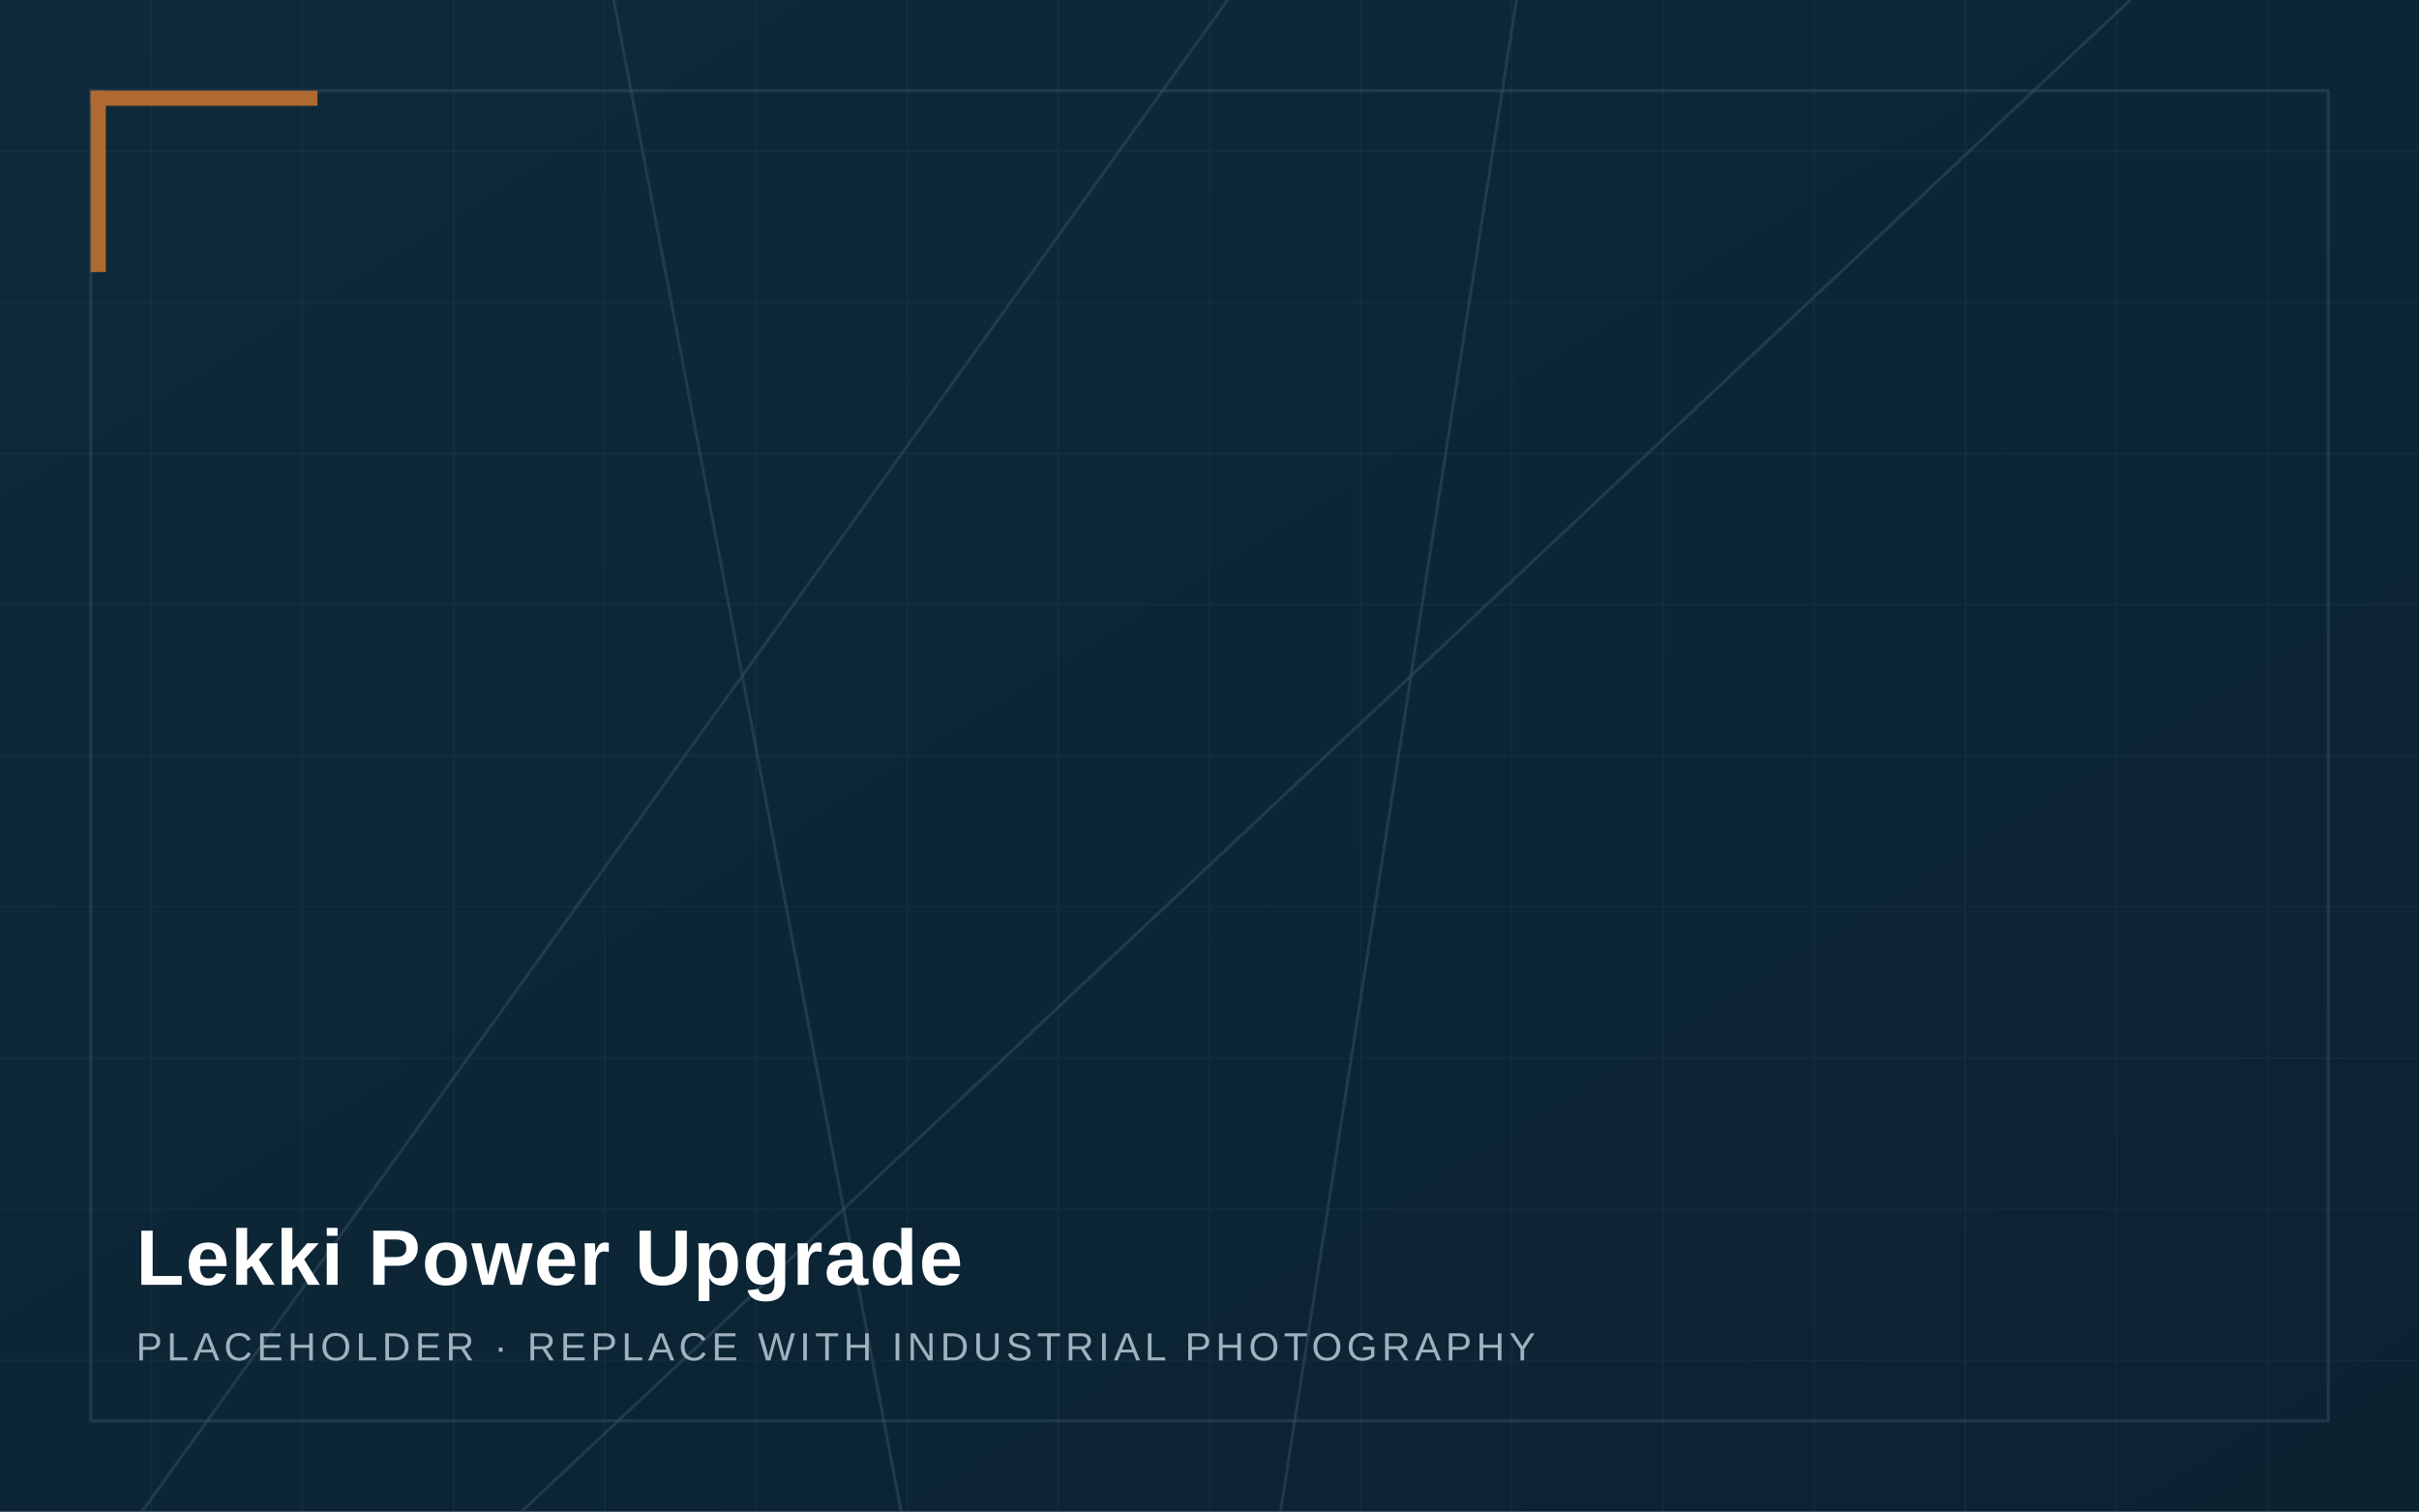
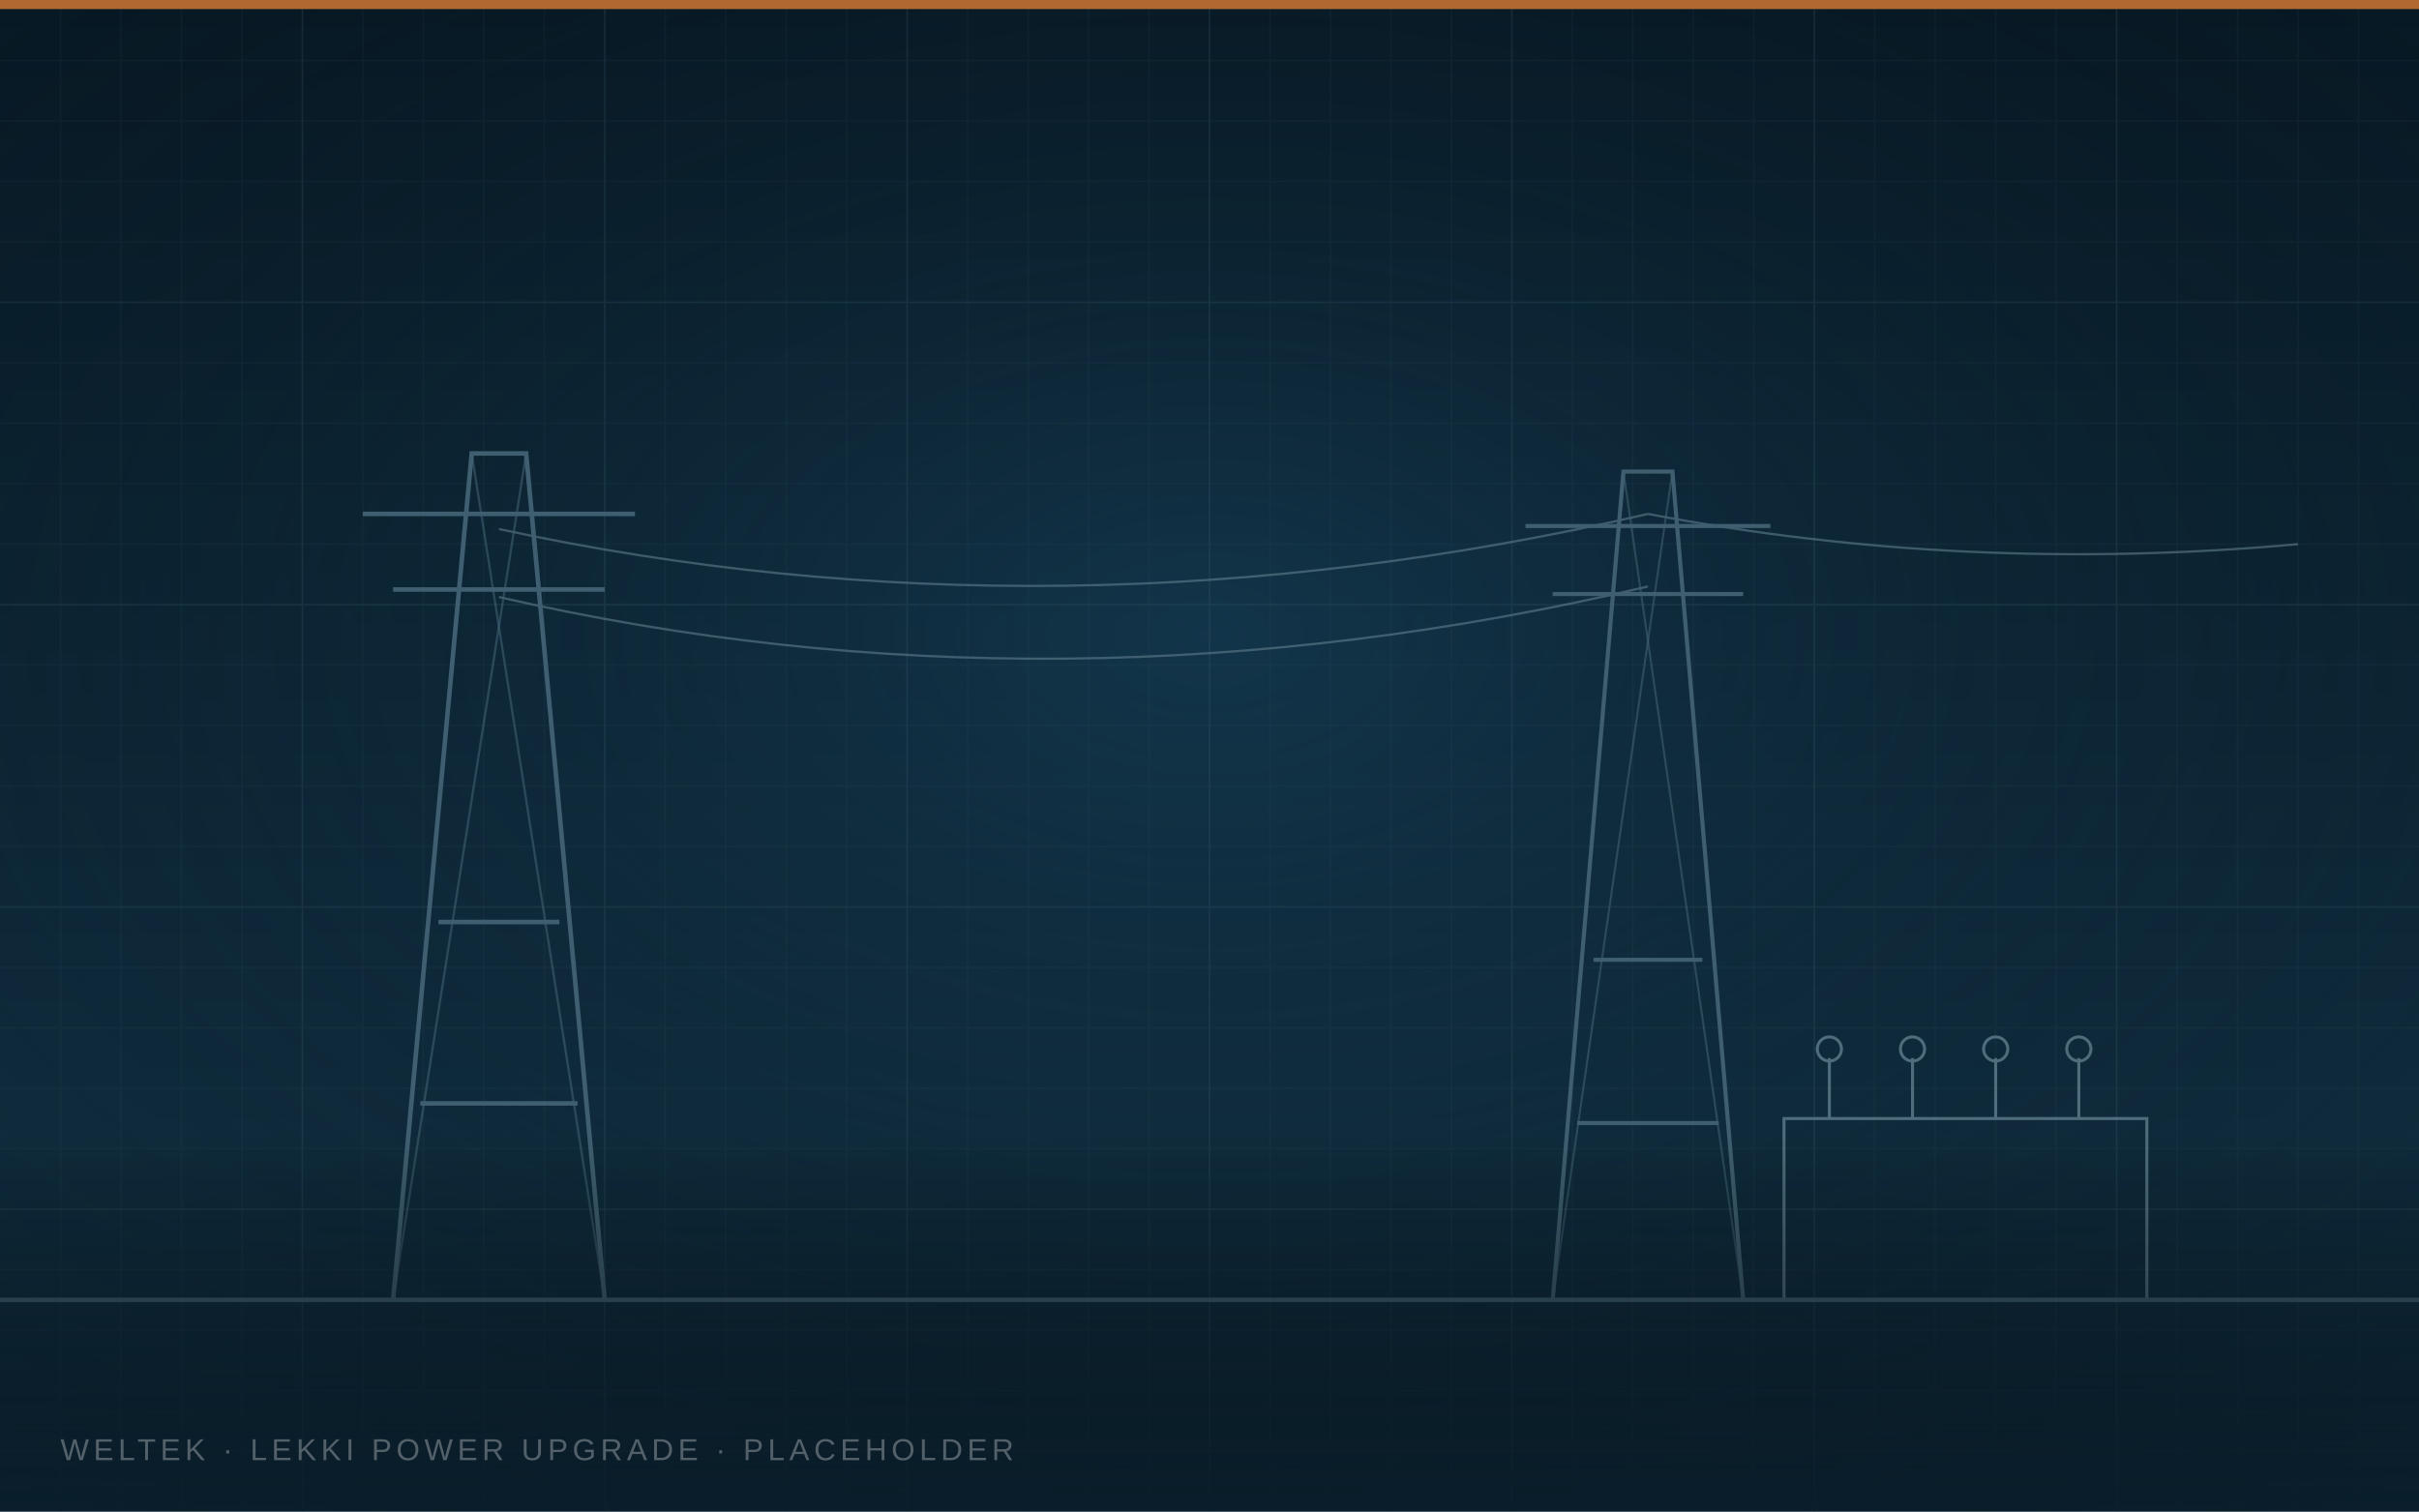
- <svg xmlns="http://www.w3.org/2000/svg" viewBox="0 0 1600 1000" width="1600" height="1000" role="img" aria-label="Lekki Power Upgrade placeholder">
-   <rect width="1600" height="1000" fill="#0e2a3b" />
-   <rect width="1600" height="1000" fill="url(#vg)" />
-   <g stroke="#33505f" stroke-width="1" opacity="0.18">
-     <line x1="100" y1="0" x2="100" y2="1000" />
-     <line x1="200" y1="0" x2="200" y2="1000" />
-     <line x1="300" y1="0" x2="300" y2="1000" />
-     <line x1="400" y1="0" x2="400" y2="1000" />
-     <line x1="500" y1="0" x2="500" y2="1000" />
-     <line x1="600" y1="0" x2="600" y2="1000" />
-     <line x1="700" y1="0" x2="700" y2="1000" />
-     <line x1="800" y1="0" x2="800" y2="1000" />
-     <line x1="900" y1="0" x2="900" y2="1000" />
-     <line x1="1000" y1="0" x2="1000" y2="1000" />
-     <line x1="1100" y1="0" x2="1100" y2="1000" />
-     <line x1="1200" y1="0" x2="1200" y2="1000" />
-     <line x1="1300" y1="0" x2="1300" y2="1000" />
-     <line x1="1400" y1="0" x2="1400" y2="1000" />
-     <line x1="1500" y1="0" x2="1500" y2="1000" />
-     <line x1="0" y1="100" x2="1600" y2="100" />
-     <line x1="0" y1="200" x2="1600" y2="200" />
-     <line x1="0" y1="300" x2="1600" y2="300" />
-     <line x1="0" y1="400" x2="1600" y2="400" />
-     <line x1="0" y1="500" x2="1600" y2="500" />
-     <line x1="0" y1="600" x2="1600" y2="600" />
-     <line x1="0" y1="700" x2="1600" y2="700" />
-     <line x1="0" y1="800" x2="1600" y2="800" />
-     <line x1="0" y1="900" x2="1600" y2="900" />
-   </g>
-   <g>
-     <line x1="1003" y1="0" x2="847" y2="1000" stroke="#33505f" stroke-width="2" opacity="0.5" />
-     <line x1="406" y1="0" x2="596" y2="1000" stroke="#33505f" stroke-width="2" opacity="0.5" />
-     <line x1="1409" y1="0" x2="345" y2="1000" stroke="#33505f" stroke-width="2" opacity="0.5" />
-     <line x1="812" y1="0" x2="94" y2="1000" stroke="#33505f" stroke-width="2" opacity="0.5" />
-   </g>
-   <rect x="60" y="60" width="1480" height="880" fill="none" stroke="#33505f" stroke-width="2" opacity="0.5" />
-   <rect x="60" y="60" width="150" height="10" fill="#b0692f" />
-   <rect x="60" y="60" width="10" height="120" fill="#b0692f" />
-   <text x="90" y="850" fill="#ffffff" font-family="Archivo, Arial, sans-serif" font-size="52" font-weight="700" letter-spacing="1">Lekki Power Upgrade</text>
-   <text x="90" y="900" fill="#9fb2bd" font-family="Arial, sans-serif" font-size="26" letter-spacing="3">PLACEHOLDER · REPLACE WITH INDUSTRIAL PHOTOGRAPHY</text>
+ <svg xmlns="http://www.w3.org/2000/svg" viewBox="0 0 1600 1000" width="1600" height="1000" role="img" aria-label="Lekki power upgrade">
  <defs>
-     <linearGradient id="vg" x1="0" y1="0" x2="1" y2="1">
-       <stop offset="0" stop-color="#0e2a3b" />
-       <stop offset="1" stop-color="#0b2231" />
+     <linearGradient id="sky" x1="0" y1="0" x2="0" y2="1">
+       <stop offset="0" stop-color="#081a26" />
+       <stop offset="0.55" stop-color="#0e2a3b" />
+       <stop offset="1" stop-color="#123448" />
+     </linearGradient>
+     <radialGradient id="glow" cx="0.5" cy="0.42" r="0.75">
+       <stop offset="0" stop-color="#17415a" stop-opacity="0.55" />
+       <stop offset="1" stop-color="#000000" stop-opacity="0" />
+     </radialGradient>
+     <linearGradient id="vig" x1="0" y1="0" x2="0" y2="1">
+       <stop offset="0" stop-color="#000" stop-opacity="0" />
+       <stop offset="0.75" stop-color="#000" stop-opacity="0" />
+       <stop offset="1" stop-color="#081a26" stop-opacity="0.85" />
    </linearGradient>
  </defs>
+   <rect width="1600" height="1000" fill="url(#sky)" />
+   <rect width="1600" height="1000" fill="url(#glow)" />
+   <path d="M40 0V1000 M80 0V1000 M120 0V1000 M160 0V1000 M200 0V1000 M240 0V1000 M280 0V1000 M320 0V1000 M360 0V1000 M400 0V1000 M440 0V1000 M480 0V1000 M520 0V1000 M560 0V1000 M600 0V1000 M640 0V1000 M680 0V1000 M720 0V1000 M760 0V1000 M800 0V1000 M840 0V1000 M880 0V1000 M920 0V1000 M960 0V1000 M1000 0V1000 M1040 0V1000 M1080 0V1000 M1120 0V1000 M1160 0V1000 M1200 0V1000 M1240 0V1000 M1280 0V1000 M1320 0V1000 M1360 0V1000 M1400 0V1000 M1440 0V1000 M1480 0V1000 M1520 0V1000 M1560 0V1000 M0 40H1600 M0 80H1600 M0 120H1600 M0 160H1600 M0 200H1600 M0 240H1600 M0 280H1600 M0 320H1600 M0 360H1600 M0 400H1600 M0 440H1600 M0 480H1600 M0 520H1600 M0 560H1600 M0 600H1600 M0 640H1600 M0 680H1600 M0 720H1600 M0 760H1600 M0 800H1600 M0 840H1600 M0 880H1600 M0 920H1600 M0 960H1600" stroke="#3f5f70" stroke-width="1" opacity="0.10" />
+   <path d="M200 0V1000 M400 0V1000 M600 0V1000 M800 0V1000 M1000 0V1000 M1200 0V1000 M1400 0V1000 M0 200H1600 M0 400H1600 M0 600H1600 M0 800H1600" stroke="#3f5f70" stroke-width="1" opacity="0.16" />
+   <g stroke="#5f7d8c" stroke-width="1.5" opacity="0.6" fill="none">
+     <path d="M330 350 Q 700 430 1090 340" />
+     <path d="M330 395 Q 700 480 1090 388" />
+     <path d="M1090 340 Q 1300 380 1520 360" />
+   </g>
+   <g stroke="#3f5f70" stroke-width="3" fill="none">
+     <path d="M260 860 L312 300 L348 300 L400 860" />
+     <path d="M278 730 H382" />
+     <path d="M290 610 H370" />
+     <path d="M240 340 H420" />
+     <path d="M260 390 H400" />
+     <path d="M260 860 L348 300" stroke-width="1.5" opacity="0.6" />
+     <path d="M400 860 L312 300" stroke-width="1.5" opacity="0.6" />
+   </g>
+   <g stroke="#3f5f70" stroke-width="2.7" fill="none">
+     <path d="M1027 860 L1073.8 312 L1106.2 312 L1153 860" />
+     <path d="M1043.2 743 H1136.8" />
+     <path d="M1054 635 H1126" />
+     <path d="M1009 348 H1171" />
+     <path d="M1027 393 H1153" />
+     <path d="M1027 860 L1106.2 312" stroke-width="1.35" opacity="0.6" />
+     <path d="M1153 860 L1073.8 312" stroke-width="1.35" opacity="0.6" />
+   </g>
+   <g stroke="#5f7d8c" stroke-width="2" opacity="0.8">
+     <rect x="1180" y="740" width="240" height="120" fill="none" />
+     <line x1="1210" y1="740" x2="1210" y2="700" />
+     <circle cx="1210" cy="694" r="8" fill="none" />
+     <line x1="1265" y1="740" x2="1265" y2="700" />
+     <circle cx="1265" cy="694" r="8" fill="none" />
+     <line x1="1320" y1="740" x2="1320" y2="700" />
+     <circle cx="1320" cy="694" r="8" fill="none" />
+     <line x1="1375" y1="740" x2="1375" y2="700" />
+     <circle cx="1375" cy="694" r="8" fill="none" />
+   </g>
+   <line x1="0" y1="860" x2="1600" y2="860" stroke="#3f5f70" stroke-width="3" />
+   <rect width="1600" height="1000" fill="url(#vig)" />
+   <rect x="0" y="0" width="1600" height="6" fill="#b0692f" />
+   <text x="40" y="966" fill="#ffffff" opacity="0.30" font-family="Arial,sans-serif" font-size="20" letter-spacing="3">WELTEK · LEKKI POWER UPGRADE · PLACEHOLDER</text>
</svg>
